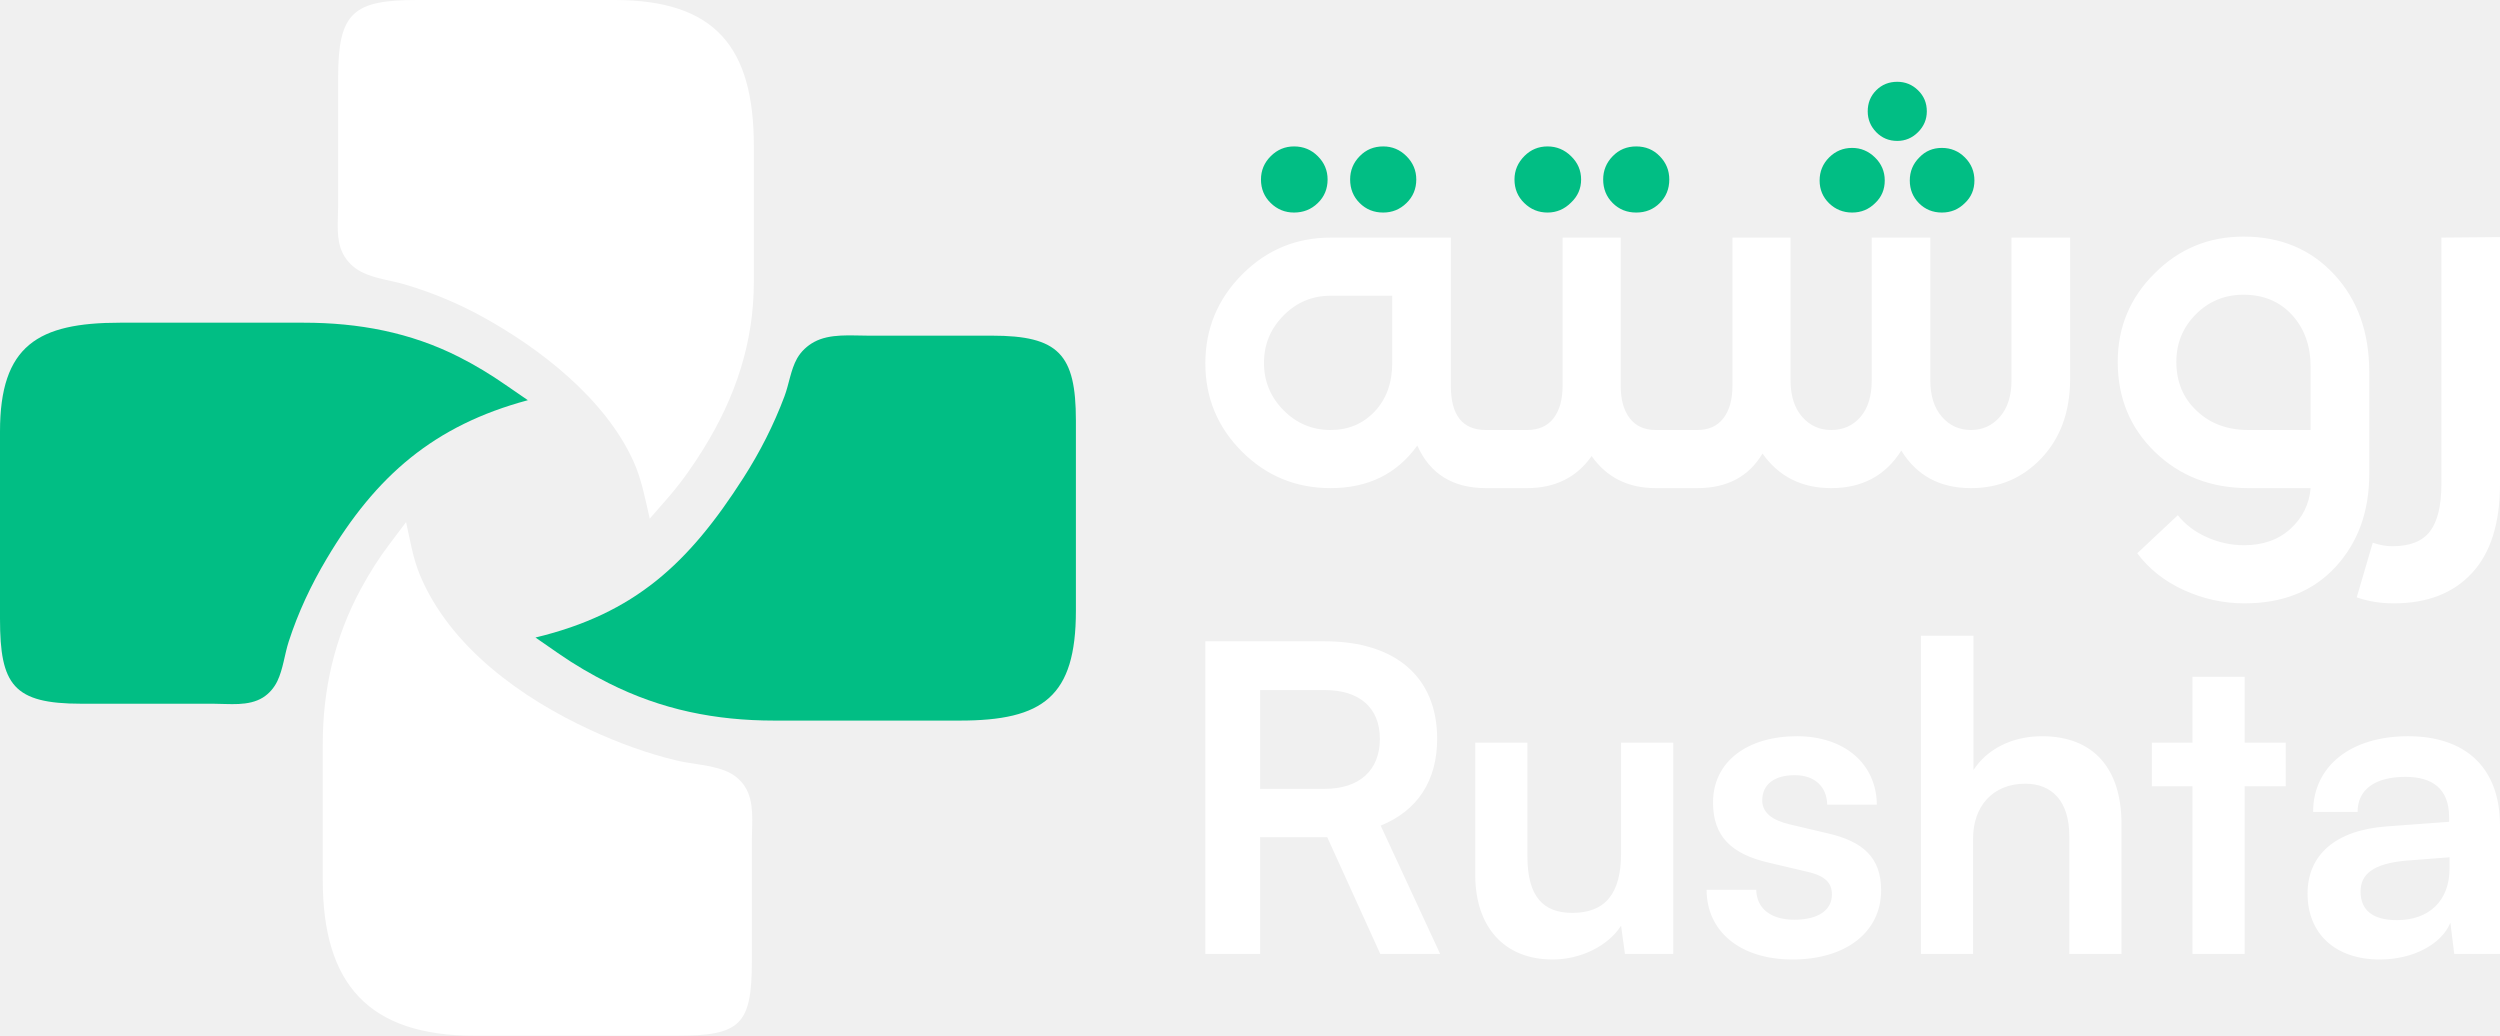
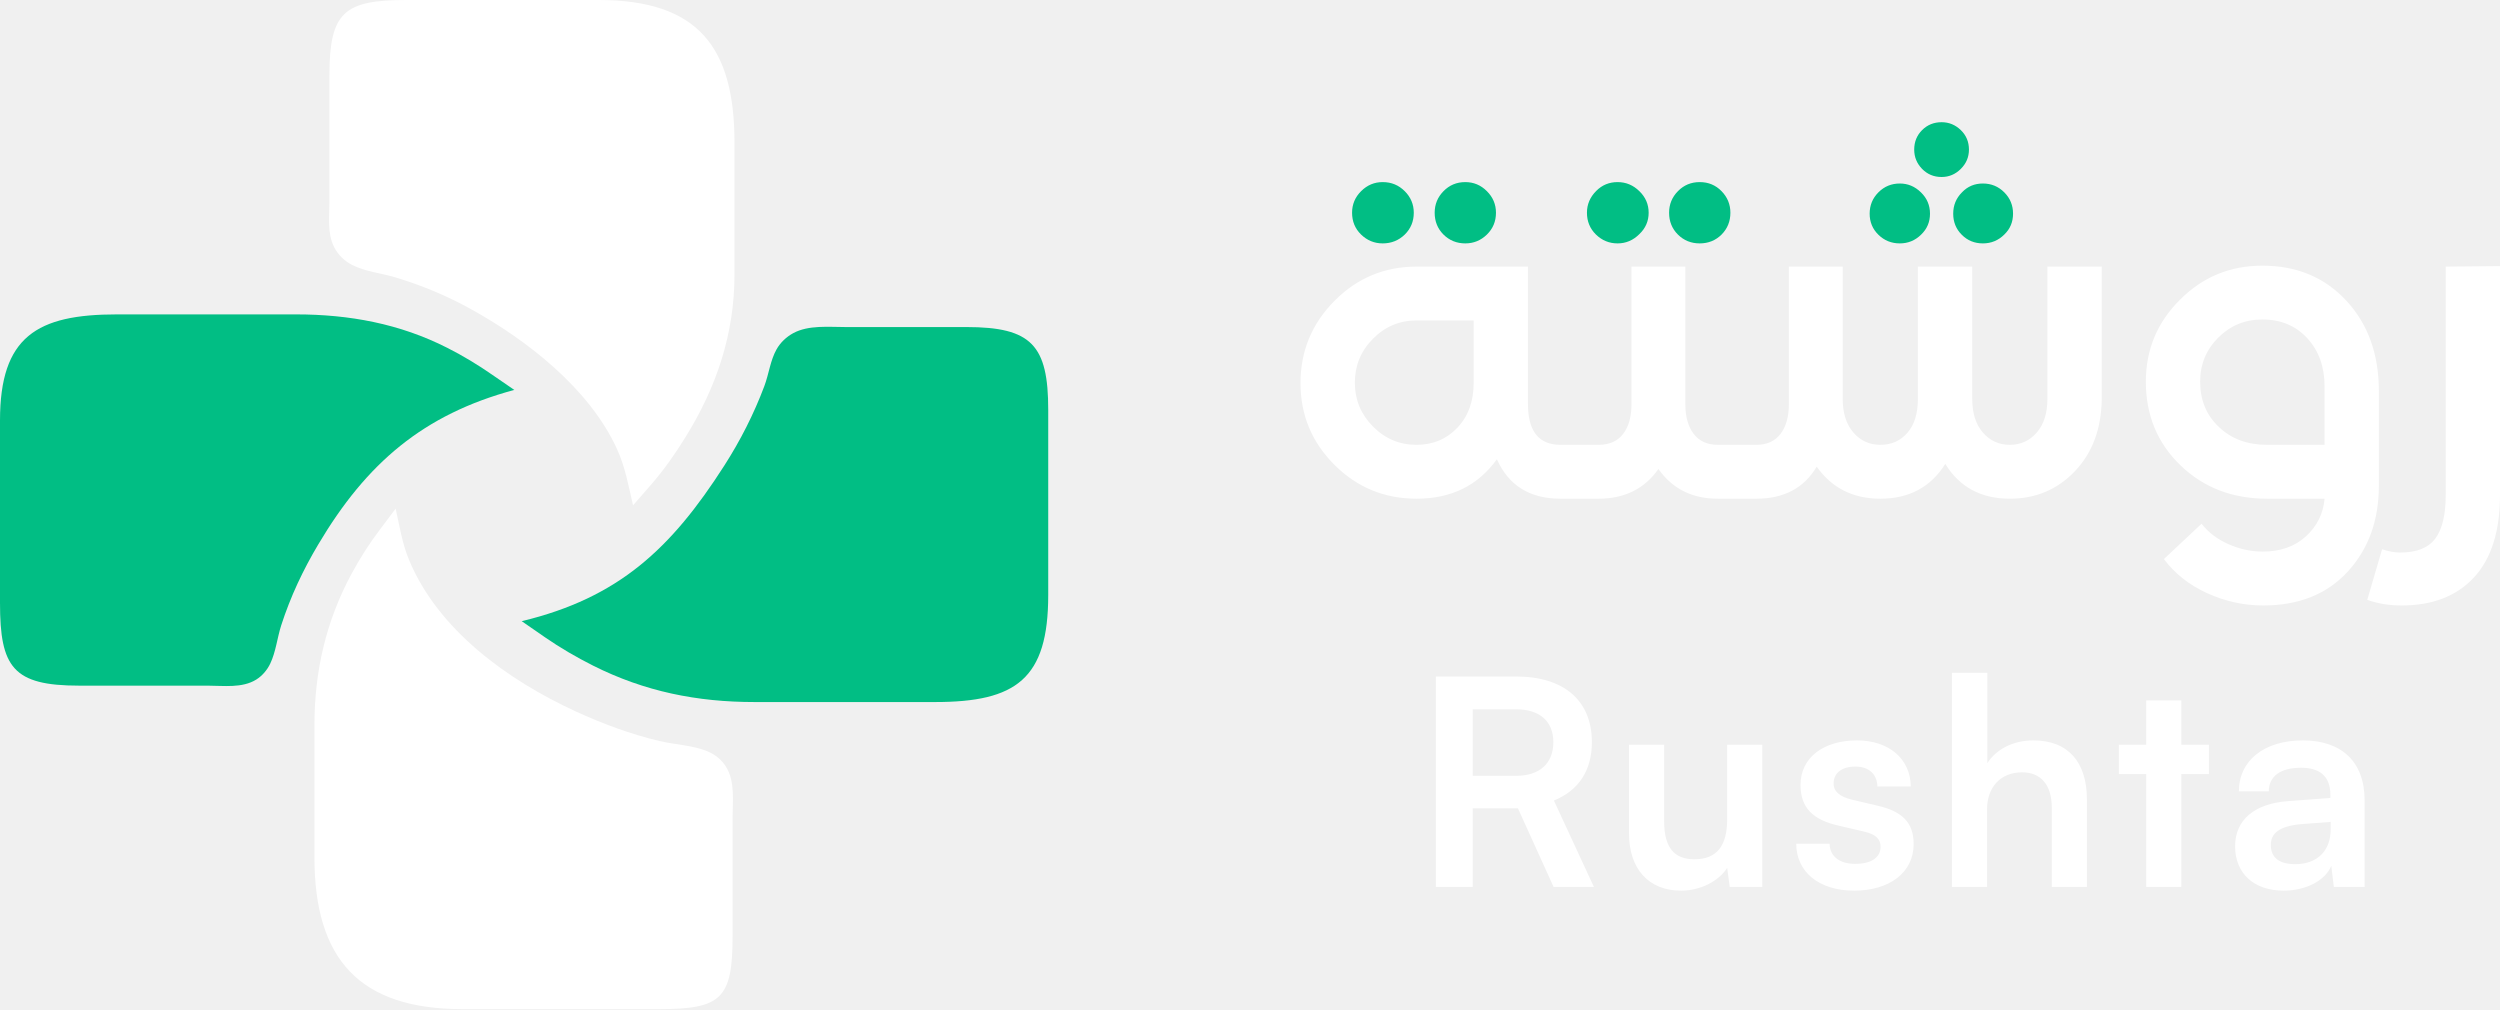
- <svg xmlns="http://www.w3.org/2000/svg" viewBox="0 0 840.88 348.37" width="840.88" height="348.37" role="img" aria-label="Rushta روشتة">
+ <svg xmlns="http://www.w3.org/2000/svg" viewBox="0 0 495.48 200" width="495.48" height="200" role="img" aria-label="Rushta روشتة">
  <g id="mark">
-     <path fill="#FFFFFF" d="M136.58 175.6C137.93 181.56 138.85 187.63 141.2 193.3C151.3 217.61 175.45 234.86 198.61 245.54C207.9 249.82 217.64 253.44 227.6 255.8C233 257.08 239.03 257.25 244.18 259.35C246.79 260.41 249.07 262.24 250.58 264.62C253.86 269.78 252.89 276.67 252.89 282.49L252.89 323.32C252.89 344.86 248.94 348.37 227.48 348.37L159.65 348.37C124.09 348.37 108.56 331.12 108.56 295.99L108.56 250.32C108.56 231.84 112.54 214.43 121.38 198.07C124.25 192.76 127.51 187.59 131.17 182.8C133 180.41 138.38 173.2 136.58 175.6Z" />
-     <path fill="#FFFFFF" d="M218.54 174.43C216.97 167.7 215.84 161.21 212.96 154.92C203.39 134.06 181.81 117.28 162.18 106.49C154.05 102.02 145.29 98.38 136.4 95.74C131.56 94.29 126.08 93.77 121.56 91.46C118.89 90.09 116.68 87.94 115.32 85.26C112.9 80.5 113.73 74.57 113.73 69.4L113.73 26.06C113.73 4.2 118.78 0 140.3 0L206.61 0C240.78 0 253.56 16.01 253.56 49.24L253.56 94.74C253.56 115.25 247.37 133.67 236.55 151.08C233.09 156.64 229.33 162.03 225.04 167C222.89 169.49 216.39 176.92 218.54 174.43Z" />
-     <path fill="#01BE84" d="M177.54 134.61C146.07 143.08 126.51 159.92 109.89 187.91C104.59 196.82 100.28 205.98 97.09 215.85C95.72 220.12 95.22 225.06 93.29 229.09C92.22 231.31 90.54 233.3 88.44 234.61C83.57 237.64 77.12 236.7 71.65 236.7L27.31 236.7C4.51 236.7 0 230.38 0 208.14L0 145.16C0 116.17 12.78 108.54 40.36 108.54L102.19 108.54C120.53 108.54 138.02 111.75 154.48 120.11C159.86 122.84 165.1 126.01 170.04 129.45C172.54 131.18 180.05 136.32 177.54 134.61Z" />
-     <path fill="#01BE84" d="M180.12 214.43C213.6 206.37 231.69 189.41 250.01 160.79C255.56 152.14 260.24 142.95 263.85 133.33C265.4 129.22 265.94 124.41 268.09 120.58C269.41 118.23 271.48 116.3 273.84 115.02C279.15 112.14 286.14 112.9 291.98 112.9L333.63 112.9C356.12 112.9 361.88 119.18 361.88 141.47L361.88 205.44C361.88 234.33 350.85 242.37 322.81 242.37L260.48 242.37C240.66 242.37 222.53 238.73 204.74 229.78C199.02 226.91 193.36 223.62 188.1 219.97C185.44 218.13 177.45 212.6 180.12 214.43Z" />
+     <path fill="#FFFFFF" d="M78.41 100.81C79.19 104.23 79.71 107.72 81.07 110.97C86.86 124.93 100.73 134.84 114.02 140.96C119.36 143.42 124.95 145.5 130.67 146.86C133.77 147.59 137.23 147.69 140.18 148.89C141.68 149.5 142.99 150.55 143.86 151.92C145.74 154.88 145.19 158.84 145.19 162.18L145.19 185.62C145.19 197.98 142.91 200 130.6 200L91.65 200C71.24 200 62.32 190.1 62.32 169.93L62.32 143.71C62.32 133.1 64.61 123.1 69.68 113.71C71.33 110.67 73.2 107.7 75.31 104.94C76.35 103.58 79.44 99.43 78.41 100.81Z" />
+     <path fill="#FFFFFF" d="M125.46 100.14C124.56 96.27 123.92 92.55 122.26 88.94C116.77 76.96 104.38 67.33 93.11 61.14C88.44 58.57 83.41 56.48 78.31 54.96C75.53 54.13 72.38 53.83 69.79 52.51C68.25 51.72 66.99 50.49 66.21 48.95C64.82 46.21 65.29 42.81 65.29 39.84L65.29 14.96C65.29 2.41 68.19 0 80.55 0L118.62 0C138.23 0 145.57 9.19 145.57 28.27L145.57 54.39C145.57 66.16 142.02 76.74 135.8 86.73C133.82 89.93 131.66 93.02 129.2 95.87C127.96 97.3 124.23 101.57 125.46 100.14Z" />
+     <path fill="#01BE84" d="M101.93 77.28C83.86 82.15 72.63 91.81 63.09 107.88C60.04 113 57.57 118.25 55.74 123.92C54.95 126.37 54.67 129.21 53.56 131.52C52.95 132.8 51.98 133.94 50.78 134.69C47.98 136.43 44.28 135.89 41.13 135.89L15.68 135.89C2.59 135.89 0 132.26 0 119.5L0 83.34C0 66.69 7.34 62.31 23.17 62.31L58.67 62.31C69.19 62.31 79.24 64.15 88.69 68.96C91.77 70.52 94.78 72.34 97.62 74.32C99.05 75.31 103.37 78.26 101.93 77.28Z" />
+     <path fill="#01BE84" d="M103.41 123.11C122.63 118.48 133.01 108.74 143.53 92.31C146.72 87.34 149.4 82.07 151.48 76.54C152.37 74.18 152.67 71.42 153.91 69.23C154.67 67.88 155.85 66.77 157.21 66.03C160.26 64.38 164.27 64.82 167.63 64.82L191.54 64.82C204.45 64.82 207.75 68.42 207.75 81.22L207.75 117.94C207.75 134.53 201.42 139.14 185.33 139.14L149.54 139.14C138.17 139.14 127.76 137.06 117.54 131.92C114.26 130.27 111.01 128.38 107.99 126.29C106.46 125.23 101.87 122.06 103.41 123.11Z" />
  </g>
  <g id="arabic" aria-label="روشتة">
-     <path id="arabic-letters" fill="#FFFFFF" d="M417.89 92.22C426.09 84.02 435.98 79.92 447.55 79.92L488 79.92L488 129.8C488 139.69 491.93 144.63 499.79 144.63L504.85 144.63L504.85 164.18L499.79 164.18C488.67 164.18 480.98 159.41 476.71 149.86C469.85 159.41 460.13 164.18 447.55 164.18C435.87 164.18 425.92 160.08 417.72 151.88C409.52 143.68 405.42 133.79 405.42 122.22C405.42 110.54 409.58 100.54 417.89 92.22ZM425.14 122.05C425.14 128.23 427.33 133.54 431.71 137.98C436.09 142.41 441.37 144.63 447.55 144.63C453.51 144.63 458.45 142.55 462.38 138.4C466.31 134.24 468.28 128.79 468.28 122.05L468.28 99.47L447.55 99.47C441.37 99.47 436.09 101.69 431.71 106.13C427.33 110.56 425.14 115.87 425.14 122.05ZM501.48 144.63L513.61 144.63C517.54 144.63 520.52 143.31 522.54 140.67C524.57 138.03 525.58 134.41 525.58 129.8L525.58 79.92L545.13 79.92L545.13 129.8C545.13 134.41 546.14 138.03 548.16 140.67C550.18 143.31 553.1 144.63 556.92 144.63L569.22 144.63L569.22 164.18L556.92 164.18C547.6 164.18 540.41 160.59 535.35 153.4C530.3 160.59 523.05 164.18 513.61 164.18L501.48 164.18ZM570.91 144.63C574.73 144.63 577.65 143.31 579.67 140.67C581.7 138.03 582.71 134.41 582.71 129.8L582.71 79.92L602.26 79.92L602.26 127.95C602.26 133.12 603.55 137.19 606.13 140.17C608.72 143.14 611.97 144.63 615.91 144.63C619.95 144.63 623.24 143.17 625.76 140.25C628.29 137.33 629.56 133.23 629.56 127.95L629.56 79.92L649.27 79.92L649.27 127.95C649.27 133.12 650.56 137.19 653.15 140.17C655.73 143.14 658.99 144.63 662.92 144.63C666.86 144.63 670.11 143.14 672.7 140.17C675.28 137.19 676.57 133.12 676.57 127.95L676.57 79.92L696.29 79.92L696.29 127.95C696.18 138.73 692.95 147.47 686.6 154.15C680.25 160.84 672.36 164.18 662.92 164.18C652.47 164.18 644.67 159.97 639.5 151.54C634.22 159.97 626.35 164.18 615.91 164.18C606.02 164.18 598.32 160.31 592.82 152.55C588.21 160.31 580.91 164.18 570.91 164.18L565.85 164.18L565.85 144.63ZM724.77 91.89C732.97 83.68 742.91 79.58 754.6 79.58C767.07 79.58 777.24 83.82 785.1 92.31C792.97 100.79 796.9 111.71 796.9 125.08L796.9 159.46C796.9 172.05 793.13 182.44 785.61 190.64C778.08 198.84 767.86 202.94 754.94 202.94C747.86 202.94 741.06 201.45 734.54 198.48C728.03 195.5 722.8 191.37 718.87 186.09L732.52 173.28C734.99 176.43 738.25 178.9 742.3 180.7C746.34 182.49 750.5 183.39 754.77 183.39C761.17 183.39 766.4 181.54 770.44 177.83C774.48 174.12 776.73 169.57 777.18 164.18L756.28 164.18C743.7 164.18 733.22 160.14 724.85 152.05C716.48 143.96 712.3 133.85 712.3 121.71C712.3 110.03 716.46 100.09 724.77 91.89ZM738.93 138.23C743.42 142.5 749.21 144.63 756.28 144.63L777.18 144.63L777.18 123.4C777.18 116.32 775.1 110.51 770.95 105.96C766.79 101.41 761.34 99.13 754.6 99.13C748.31 99.13 742.97 101.32 738.59 105.7C734.21 110.09 732.02 115.42 732.02 121.71C732.02 128.45 734.32 133.96 738.93 138.23ZM798.08 182.55C800.44 183.34 802.63 183.73 804.65 183.73C810.6 183.73 814.85 182.04 817.37 178.67C819.9 175.3 821.17 170.02 821.17 162.83L821.17 79.92L840.88 79.75L840.88 162.83C840.88 175.98 837.74 185.95 831.45 192.75C825.15 199.54 816.39 202.94 805.16 202.94C800.66 202.94 796.5 202.27 792.69 200.92Z" />
-     <path id="arabic-dots" fill="#01BE84" d="M424.13 60.37C424.13 57.34 425.22 54.73 427.41 52.54C429.6 50.34 432.22 49.25 435.25 49.25C438.4 49.25 441.06 50.34 443.25 52.54C445.45 54.73 446.54 57.34 446.54 60.37C446.54 63.52 445.45 66.16 443.25 68.29C441.06 70.43 438.4 71.49 435.25 71.49C432.22 71.49 429.6 70.43 427.41 68.29C425.22 66.16 424.13 63.52 424.13 60.37ZM454.12 60.37C454.12 57.34 455.19 54.73 457.33 52.54C459.46 50.34 462.1 49.25 465.25 49.25C468.28 49.25 470.89 50.34 473.08 52.54C475.27 54.73 476.37 57.34 476.37 60.37C476.37 63.52 475.27 66.16 473.08 68.29C470.89 70.43 468.28 71.49 465.25 71.49C462.1 71.49 459.46 70.43 457.33 68.29C455.19 66.16 454.12 63.52 454.12 60.37ZM539.23 60.37C539.23 57.34 540.3 54.73 542.43 52.54C544.56 50.34 547.2 49.25 550.35 49.25C553.5 49.25 556.14 50.34 558.27 52.54C560.41 54.73 561.47 57.34 561.47 60.37C561.47 63.52 560.41 66.16 558.27 68.29C556.14 70.43 553.5 71.49 550.35 71.49C547.2 71.49 544.56 70.43 542.43 68.29C540.3 66.16 539.23 63.52 539.23 60.37ZM512.77 52.45C514.9 50.32 517.49 49.25 520.52 49.25C523.56 49.25 526.2 50.34 528.44 52.54C530.69 54.73 531.81 57.34 531.81 60.37C531.81 63.41 530.69 65.99 528.44 68.12C526.2 70.37 523.56 71.49 520.52 71.49C517.49 71.49 514.88 70.43 512.69 68.29C510.49 66.16 509.4 63.52 509.4 60.37C509.4 57.34 510.52 54.7 512.77 52.45ZM615.23 52.96C617.37 50.82 619.95 49.75 622.98 49.75C625.9 49.75 628.46 50.82 630.65 52.96C632.84 55.09 633.94 57.68 633.94 60.71C633.94 63.74 632.87 66.27 630.74 68.29C628.6 70.43 626.02 71.49 622.98 71.49C619.95 71.49 617.37 70.45 615.23 68.38C613.1 66.3 612.03 63.74 612.03 60.71C612.03 57.68 613.1 55.09 615.23 52.96ZM645.57 52.96C647.59 50.82 650.12 49.75 653.15 49.75C656.18 49.75 658.77 50.82 660.9 52.96C663.04 55.09 664.1 57.68 664.1 60.71C664.1 63.74 663.04 66.27 660.9 68.29C658.77 70.43 656.18 71.49 653.15 71.49C650.12 71.49 647.56 70.45 645.48 68.38C643.4 66.3 642.36 63.74 642.36 60.71C642.36 57.68 643.43 55.09 645.57 52.96ZM631.07 30.37C632.98 28.46 635.34 27.51 638.15 27.51C640.85 27.51 643.18 28.46 645.14 30.37C647.11 32.28 648.09 34.64 648.09 37.45C648.09 40.15 647.11 42.48 645.14 44.45C643.18 46.41 640.85 47.4 638.15 47.4C635.34 47.4 632.98 46.41 631.07 44.45C629.16 42.48 628.21 40.15 628.21 37.45C628.21 34.64 629.16 32.28 631.07 30.37Z" />
+     <path id="arabic-letters" fill="#FFFFFF" d="M264.56 59.55C269.04 55.07 274.44 52.84 280.75 52.84L302.83 52.84L302.83 80.07C302.83 85.47 304.98 88.16 309.27 88.16L312.03 88.16L312.03 98.84L309.27 98.84C303.2 98.84 299 96.23 296.67 91.02C292.93 96.23 287.62 98.84 280.75 98.84C274.38 98.84 268.95 96.6 264.47 92.12C259.99 87.64 257.75 82.25 257.75 75.93C257.75 69.55 260.02 64.09 264.56 59.55ZM268.52 75.84C268.52 79.21 269.71 82.11 272.11 84.53C274.5 86.95 277.38 88.16 280.75 88.16C284 88.16 286.7 87.03 288.85 84.76C291 82.49 292.07 79.52 292.07 75.84L292.07 63.51L280.75 63.51C277.38 63.51 274.5 64.72 272.11 67.14C269.71 69.56 268.52 72.46 268.52 75.84ZM310.19 88.16L316.82 88.16C318.96 88.16 320.59 87.44 321.69 86C322.8 84.56 323.35 82.58 323.35 80.07L323.35 52.84L334.02 52.84L334.02 80.07C334.02 82.58 334.57 84.56 335.68 86C336.78 87.44 338.38 88.16 340.46 88.16L347.18 88.16L347.18 98.84L340.46 98.84C335.37 98.84 331.45 96.87 328.69 92.95C325.93 96.87 321.97 98.84 316.82 98.84L310.19 98.84ZM348.1 88.16C350.18 88.16 351.78 87.44 352.88 86C353.99 84.56 354.54 82.58 354.54 80.07L354.54 52.84L365.21 52.84L365.21 79.06C365.21 81.88 365.92 84.1 367.33 85.73C368.74 87.35 370.52 88.16 372.66 88.16C374.87 88.16 376.66 87.37 378.04 85.77C379.42 84.18 380.11 81.94 380.11 79.06L380.11 52.84L390.88 52.84L390.88 79.06C390.88 81.88 391.58 84.1 392.99 85.73C394.4 87.35 396.18 88.16 398.33 88.16C400.48 88.16 402.26 87.35 403.67 85.73C405.08 84.1 405.78 81.88 405.78 79.06L405.78 52.84L416.55 52.84L416.55 79.06C416.48 84.94 414.72 89.71 411.26 93.36C407.79 97.01 403.48 98.84 398.33 98.84C392.63 98.84 388.36 96.54 385.54 91.94C382.66 96.54 378.37 98.84 372.66 98.84C367.26 98.84 363.06 96.72 360.06 92.49C357.54 96.72 353.56 98.84 348.1 98.84L345.34 98.84L345.34 88.16ZM432.09 59.37C436.57 54.89 442 52.65 448.38 52.65C455.19 52.65 460.74 54.97 465.03 59.6C469.32 64.23 471.47 70.19 471.47 77.49L471.47 96.26C471.47 103.13 469.42 108.8 465.31 113.28C461.2 117.76 455.62 120 448.56 120C444.7 120 440.99 119.18 437.43 117.56C433.87 115.93 431.02 113.68 428.87 110.8L436.33 103.8C437.68 105.52 439.45 106.87 441.66 107.85C443.87 108.83 446.14 109.32 448.47 109.32C451.97 109.32 454.82 108.31 457.03 106.29C459.23 104.26 460.46 101.78 460.71 98.84L449.3 98.84C442.43 98.84 436.71 96.63 432.14 92.21C427.57 87.8 425.29 82.28 425.29 75.65C425.29 69.27 427.56 63.85 432.09 59.37ZM439.82 84.67C442.28 87 445.43 88.16 449.3 88.16L460.71 88.16L460.71 76.57C460.71 72.71 459.57 69.53 457.3 67.05C455.03 64.57 452.06 63.32 448.38 63.32C444.94 63.32 442.03 64.52 439.64 66.91C437.25 69.3 436.05 72.22 436.05 75.65C436.05 79.33 437.31 82.34 439.82 84.67ZM472.11 108.86C473.4 109.29 474.6 109.51 475.7 109.51C478.95 109.51 481.27 108.59 482.65 106.75C484.03 104.91 484.72 102.03 484.72 98.1L484.72 52.84L495.48 52.74L495.48 98.1C495.48 105.28 493.76 110.72 490.33 114.43C486.9 118.14 482.11 120 475.98 120C473.52 120 471.26 119.63 469.17 118.89Z" />
+     <path id="arabic-dots" fill="#01BE84" d="M267.97 42.16C267.97 40.51 268.56 39.08 269.76 37.89C270.96 36.69 272.38 36.09 274.04 36.09C275.76 36.09 277.21 36.69 278.41 37.89C279.6 39.08 280.2 40.51 280.2 42.16C280.2 43.88 279.6 45.32 278.41 46.49C277.21 47.65 275.76 48.24 274.04 48.24C272.38 48.24 270.96 47.65 269.76 46.49C268.56 45.32 267.97 43.88 267.97 42.16ZM284.34 42.16C284.34 40.51 284.92 39.08 286.09 37.89C287.26 36.69 288.7 36.09 290.41 36.09C292.07 36.09 293.5 36.69 294.69 37.89C295.89 39.08 296.49 40.51 296.49 42.16C296.49 43.88 295.89 45.32 294.69 46.49C293.5 47.65 292.07 48.24 290.41 48.24C288.7 48.24 287.26 47.65 286.09 46.49C284.92 45.32 284.34 43.88 284.34 42.16ZM330.8 42.16C330.8 40.51 331.38 39.08 332.55 37.89C333.72 36.69 335.16 36.09 336.87 36.09C338.59 36.09 340.03 36.69 341.2 37.89C342.36 39.08 342.95 40.51 342.95 42.16C342.95 43.88 342.36 45.32 341.2 46.49C340.03 47.65 338.59 48.24 336.87 48.24C335.16 48.24 333.72 47.65 332.55 46.49C331.38 45.32 330.8 43.88 330.8 42.16ZM316.36 37.84C317.52 36.67 318.93 36.09 320.59 36.09C322.25 36.09 323.69 36.69 324.91 37.89C326.14 39.08 326.75 40.51 326.75 42.16C326.75 43.82 326.14 45.23 324.91 46.4C323.69 47.62 322.25 48.24 320.59 48.24C318.93 48.24 317.51 47.65 316.31 46.49C315.12 45.32 314.52 43.88 314.52 42.16C314.52 40.51 315.13 39.07 316.36 37.84ZM372.29 38.12C373.46 36.95 374.87 36.37 376.53 36.37C378.12 36.37 379.52 36.95 380.71 38.12C381.91 39.28 382.51 40.69 382.51 42.35C382.51 44 381.92 45.38 380.76 46.49C379.59 47.65 378.18 48.24 376.53 48.24C374.87 48.24 373.46 47.67 372.29 46.53C371.13 45.4 370.55 44 370.55 42.35C370.55 40.69 371.13 39.28 372.29 38.12ZM388.85 38.12C389.96 36.95 391.34 36.37 392.99 36.37C394.65 36.37 396.06 36.95 397.23 38.12C398.39 39.28 398.97 40.69 398.97 42.35C398.97 44 398.39 45.38 397.23 46.49C396.06 47.65 394.65 48.24 392.99 48.24C391.34 48.24 389.94 47.67 388.81 46.53C387.67 45.4 387.11 44 387.11 42.35C387.11 40.69 387.69 39.28 388.85 38.12ZM380.94 25.79C381.98 24.75 383.27 24.22 384.81 24.22C386.28 24.22 387.55 24.75 388.62 25.79C389.7 26.83 390.23 28.12 390.23 29.65C390.23 31.12 389.7 32.4 388.62 33.47C387.55 34.54 386.28 35.08 384.81 35.08C383.27 35.08 381.98 34.54 380.94 33.47C379.9 32.4 379.38 31.12 379.38 29.65C379.38 28.12 379.9 26.83 380.94 25.79Z" />
  </g>
-   <path id="english" aria-label="Rushta" fill="#FFFFFF" d="M423.84 320.86L423.84 281.59L446.42 281.59L464.26 320.86L484.4 320.86L464.4 277.7C476.78 272.67 483.39 262.6 483.39 248.5C483.39 227.78 469.44 215.7 445.56 215.7L405.42 215.7L405.42 320.86ZM423.84 232.1L445.56 232.1C457.21 232.1 464.12 238 464.12 248.5C464.12 259.14 457.21 265.33 445.56 265.33L423.84 265.33ZM545.25 249.79L545.25 287.05C545.25 300.57 539.93 307.05 528.85 307.05C519.07 307.05 513.75 301.58 513.75 288.06L513.75 249.79L496.2 249.79L496.2 294.25C496.2 311.65 505.83 322.73 522.23 322.73C531.73 322.73 540.94 318.13 545.25 311.36L546.55 320.86L562.8 320.86L562.8 249.79ZM574.02 299.28C574.02 313.23 585.24 322.73 602.94 322.73C620.49 322.73 632.72 313.81 632.72 299.42C632.72 288.49 626.68 283.02 614.74 280.29L601.93 277.27C595.89 275.83 592.73 273.24 592.73 269.21C592.73 263.89 596.75 260.73 603.66 260.73C610.42 260.73 614.45 264.61 614.59 270.65L631.28 270.65C631.14 256.84 620.35 247.63 604.38 247.63C587.98 247.63 576.18 255.98 576.18 269.93C576.18 281.3 582.37 287.34 595.17 290.22L607.97 293.24C614.3 294.68 616.17 297.27 616.17 300.86C616.17 306.04 611.71 309.35 603.51 309.35C595.46 309.35 590.86 305.47 590.71 299.28ZM663.65 320.86L663.65 282.02C663.65 271.37 670.12 263.6 681.2 263.6C690.12 263.6 696.02 269.36 696.02 281.3L696.02 320.86L713.57 320.86L713.57 277.13C713.57 258.71 704.36 247.63 686.81 247.63C676.6 247.63 668.25 252.09 663.79 259L663.79 213.83L646.1 213.83L646.1 320.86ZM755 320.86L755 264.47L768.81 264.47L768.81 249.79L755 249.79L755 227.64L737.45 227.64L737.45 249.79L723.78 249.79L723.78 264.47L737.45 264.47L737.45 320.86ZM800.46 322.73C811.54 322.73 821.17 317.69 824.19 310.36L825.49 320.86L840.88 320.86L840.88 277.7C840.88 257.99 829.09 247.63 809.95 247.63C790.68 247.63 778.02 257.7 778.02 273.1L792.98 273.1C792.98 265.62 798.73 261.3 809.09 261.3C818.01 261.3 823.76 265.19 823.76 274.82L823.76 276.41L802.47 277.99C785.64 279.28 776.15 287.48 776.15 300.57C776.15 313.95 785.35 322.73 800.46 322.73ZM806.21 309.49C798.3 309.49 793.98 306.33 793.98 299.86C793.98 294.1 798.16 290.5 809.09 289.5L823.91 288.35L823.91 292.09C823.91 303.02 817 309.49 806.21 309.49Z" />
+   <path id="english" aria-label="Rushta" fill="#FFFFFF" d="M291.88 175.78L291.88 160.2L300.84 160.2L307.91 175.78L315.9 175.78L307.97 158.66C312.88 156.67 315.5 152.68 315.5 147.09C315.5 138.87 309.97 134.08 300.5 134.08L284.58 134.08L284.58 175.78ZM291.88 140.58L300.5 140.58C305.12 140.58 307.86 142.92 307.86 147.09C307.86 151.31 305.12 153.76 300.5 153.76L291.88 153.76ZM342.31 147.6L342.31 162.37C342.31 167.73 340.2 170.3 335.81 170.3C331.93 170.3 329.82 168.13 329.82 162.77L329.82 147.6L322.86 147.6L322.86 165.22C322.86 172.13 326.68 176.52 333.18 176.52C336.95 176.52 340.6 174.69 342.31 172.01L342.82 175.78L349.27 175.78L349.27 147.6ZM356 167.22C356 172.75 360.45 176.52 367.46 176.52C374.42 176.52 379.27 172.98 379.27 167.28C379.27 162.94 376.87 160.77 372.14 159.69L367.06 158.49C364.67 157.92 363.41 156.9 363.41 155.3C363.41 153.19 365.01 151.93 367.75 151.93C370.43 151.93 372.03 153.47 372.08 155.87L378.7 155.87C378.64 150.39 374.36 146.74 368.03 146.74C361.53 146.74 356.85 150.05 356.85 155.58C356.85 160.09 359.31 162.49 364.38 163.63L369.46 164.82C371.97 165.39 372.71 166.42 372.71 167.85C372.71 169.9 370.94 171.21 367.69 171.21C364.5 171.21 362.67 169.67 362.61 167.22ZM393.82 175.78L393.82 160.38C393.82 156.15 396.38 153.07 400.77 153.07C404.31 153.07 406.65 155.36 406.65 160.09L406.65 175.78L413.61 175.78L413.61 158.44C413.61 151.13 409.96 146.74 403 146.74C398.95 146.74 395.64 148.51 393.87 151.25L393.87 133.34L386.86 133.34L386.86 175.78ZM432.32 175.78L432.32 153.42L437.79 153.42L437.79 147.6L432.32 147.6L432.32 138.81L425.36 138.81L425.36 147.6L419.94 147.6L419.94 153.42L425.36 153.42L425.36 175.78ZM452.62 176.52C457.02 176.52 460.84 174.52 462.04 171.61L462.55 175.78L468.65 175.78L468.65 158.66C468.65 150.85 463.97 146.74 456.39 146.74C448.74 146.74 443.73 150.74 443.73 156.84L449.66 156.84C449.66 153.87 451.94 152.16 456.05 152.16C459.58 152.16 461.86 153.7 461.86 157.52L461.86 158.15L453.42 158.78C446.75 159.29 442.98 162.54 442.98 167.73C442.98 173.04 446.63 176.52 452.62 176.52ZM454.91 171.27C451.77 171.27 450.06 170.02 450.06 167.45C450.06 165.17 451.71 163.74 456.05 163.34L461.92 162.89L461.92 164.37C461.92 168.7 459.18 171.27 454.91 171.27Z" />
</svg>
